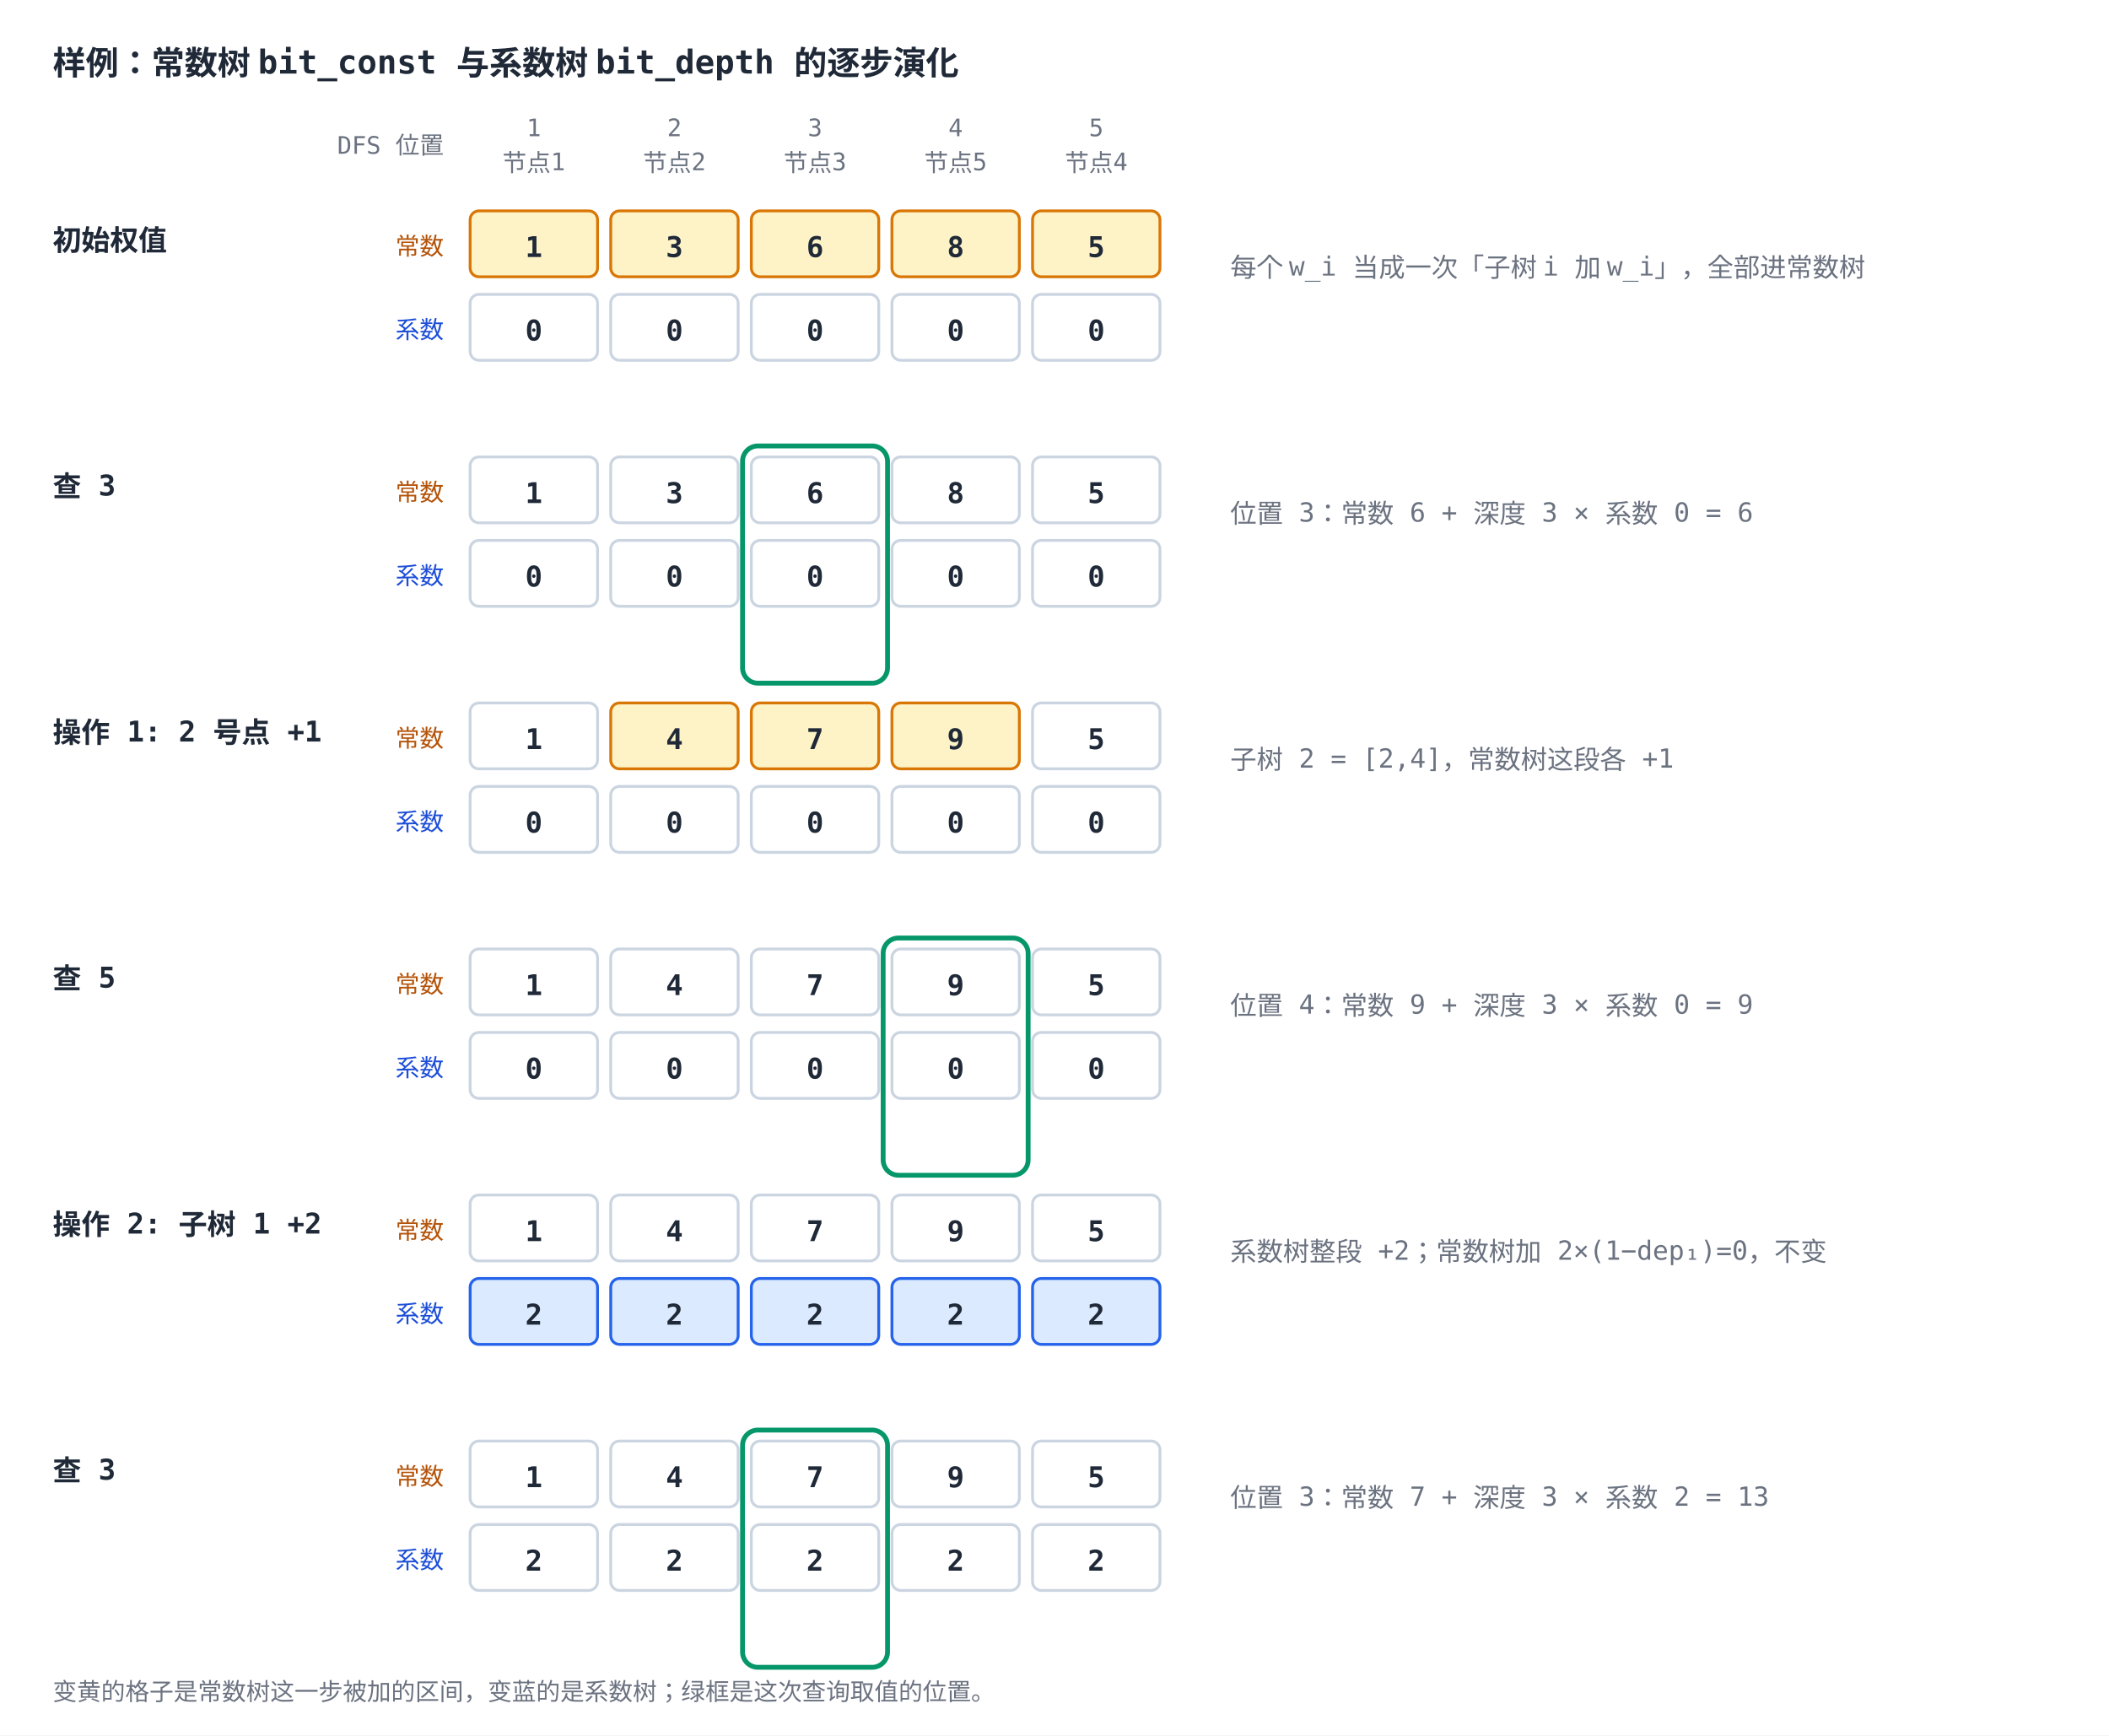
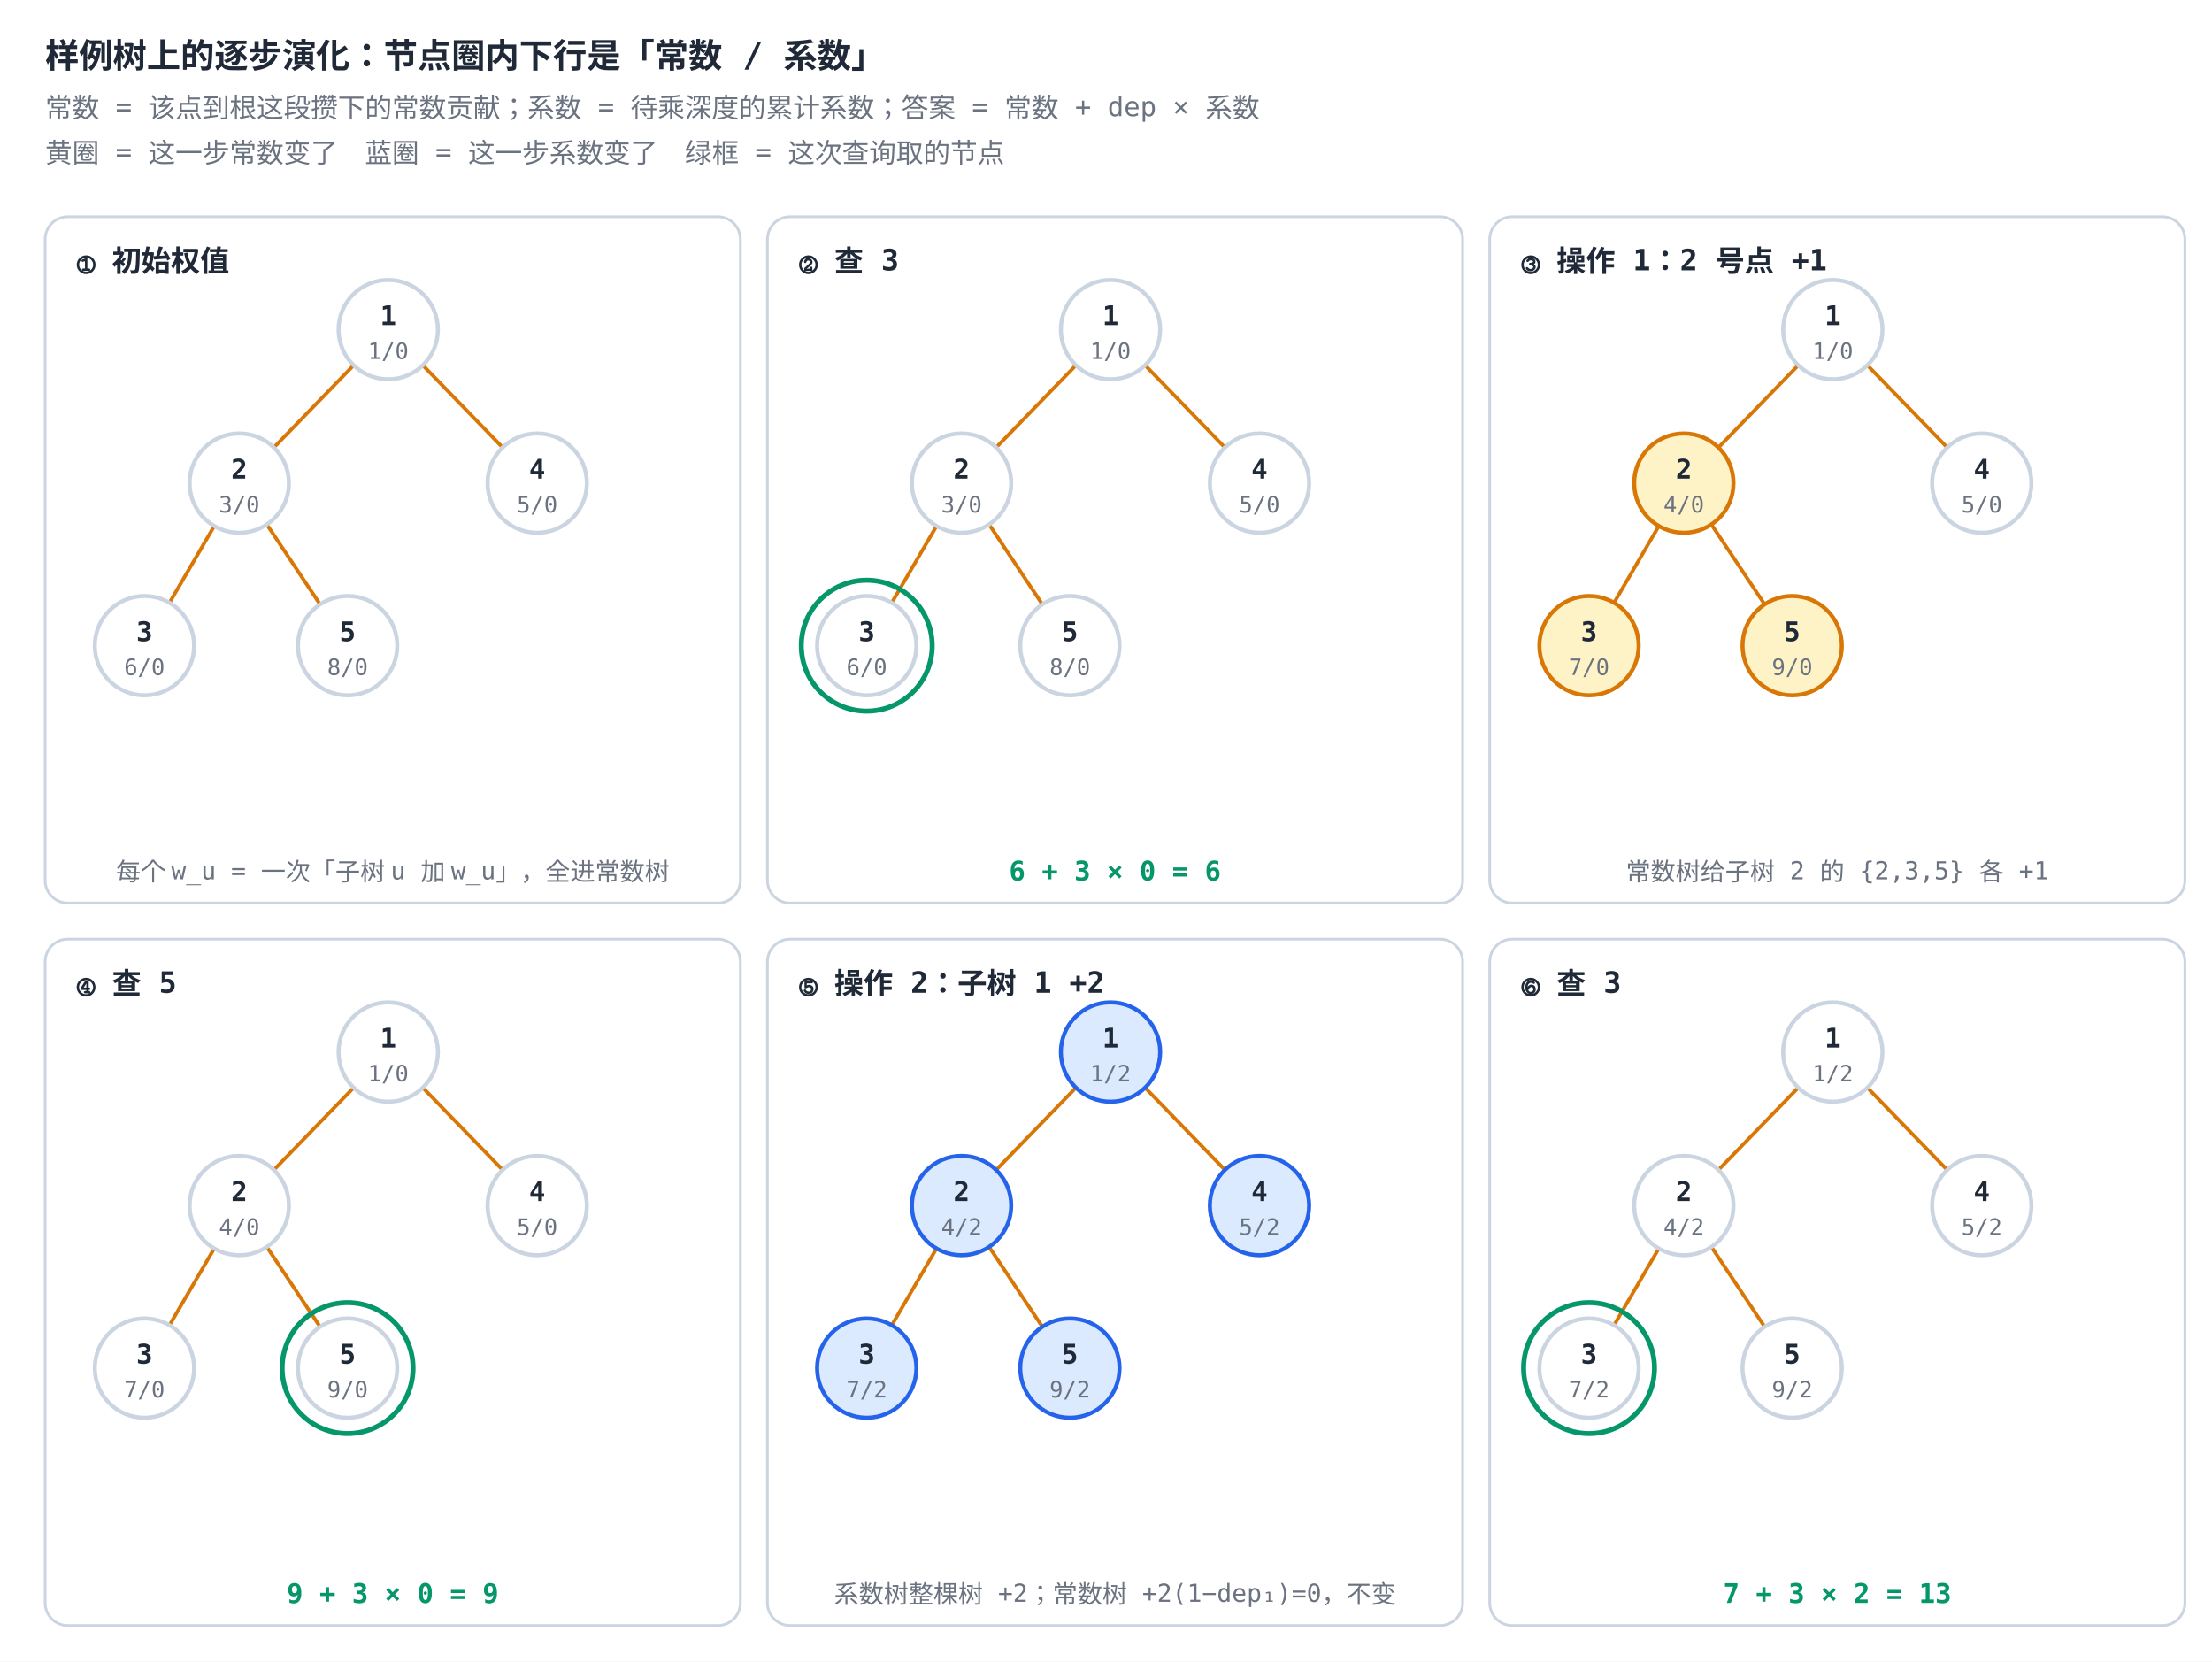
- <svg xmlns="http://www.w3.org/2000/svg" width="960" height="790" viewBox="0 0 960 790" role="img" aria-labelledby="t d">
-   <rect width="960" height="790" fill="#ffffff" />
-   <text x="24" y="34" font-family="ui-monospace, SFMono-Regular, Menlo, Consolas, monospace" font-size="15" fill="#1f2937" text-anchor="start" font-weight="bold">样例：常数树 bit_const 与系数树 bit_depth 的逐步演化</text>
-   <text x="202" y="70" font-family="ui-monospace, SFMono-Regular, Menlo, Consolas, monospace" font-size="11" fill="#6b7280" text-anchor="end" font-weight="normal">DFS 位置</text>
-   <text x="243.0" y="62" font-family="ui-monospace, SFMono-Regular, Menlo, Consolas, monospace" font-size="11" fill="#6b7280" text-anchor="middle" font-weight="normal">1</text>
-   <text x="243.0" y="78" font-family="ui-monospace, SFMono-Regular, Menlo, Consolas, monospace" font-size="11" fill="#6b7280" text-anchor="middle" font-weight="normal">节点1</text>
-   <text x="307.0" y="62" font-family="ui-monospace, SFMono-Regular, Menlo, Consolas, monospace" font-size="11" fill="#6b7280" text-anchor="middle" font-weight="normal">2</text>
-   <text x="307.0" y="78" font-family="ui-monospace, SFMono-Regular, Menlo, Consolas, monospace" font-size="11" fill="#6b7280" text-anchor="middle" font-weight="normal">节点2</text>
-   <text x="371.0" y="62" font-family="ui-monospace, SFMono-Regular, Menlo, Consolas, monospace" font-size="11" fill="#6b7280" text-anchor="middle" font-weight="normal">3</text>
-   <text x="371.0" y="78" font-family="ui-monospace, SFMono-Regular, Menlo, Consolas, monospace" font-size="11" fill="#6b7280" text-anchor="middle" font-weight="normal">节点3</text>
-   <text x="435.0" y="62" font-family="ui-monospace, SFMono-Regular, Menlo, Consolas, monospace" font-size="11" fill="#6b7280" text-anchor="middle" font-weight="normal">4</text>
-   <text x="435.0" y="78" font-family="ui-monospace, SFMono-Regular, Menlo, Consolas, monospace" font-size="11" fill="#6b7280" text-anchor="middle" font-weight="normal">节点5</text>
-   <text x="499.0" y="62" font-family="ui-monospace, SFMono-Regular, Menlo, Consolas, monospace" font-size="11" fill="#6b7280" text-anchor="middle" font-weight="normal">5</text>
-   <text x="499.0" y="78" font-family="ui-monospace, SFMono-Regular, Menlo, Consolas, monospace" font-size="11" fill="#6b7280" text-anchor="middle" font-weight="normal">节点4</text>
-   <text x="24" y="114" font-family="ui-monospace, SFMono-Regular, Menlo, Consolas, monospace" font-size="13" fill="#1f2937" text-anchor="start" font-weight="bold">初始权值</text>
-   <text x="202" y="116" font-family="ui-monospace, SFMono-Regular, Menlo, Consolas, monospace" font-size="11" fill="#b45309" text-anchor="end" font-weight="normal">常数</text>
-   <rect x="214" y="96" width="58" height="30" rx="4" fill="#fef3c7" stroke="#d97706" stroke-width="1.3" />
-   <text x="243.0" y="117" font-family="ui-monospace, SFMono-Regular, Menlo, Consolas, monospace" font-size="13" fill="#1f2937" text-anchor="middle" font-weight="bold">1</text>
-   <rect x="278" y="96" width="58" height="30" rx="4" fill="#fef3c7" stroke="#d97706" stroke-width="1.3" />
-   <text x="307.0" y="117" font-family="ui-monospace, SFMono-Regular, Menlo, Consolas, monospace" font-size="13" fill="#1f2937" text-anchor="middle" font-weight="bold">3</text>
-   <rect x="342" y="96" width="58" height="30" rx="4" fill="#fef3c7" stroke="#d97706" stroke-width="1.3" />
-   <text x="371.0" y="117" font-family="ui-monospace, SFMono-Regular, Menlo, Consolas, monospace" font-size="13" fill="#1f2937" text-anchor="middle" font-weight="bold">6</text>
-   <rect x="406" y="96" width="58" height="30" rx="4" fill="#fef3c7" stroke="#d97706" stroke-width="1.3" />
-   <text x="435.0" y="117" font-family="ui-monospace, SFMono-Regular, Menlo, Consolas, monospace" font-size="13" fill="#1f2937" text-anchor="middle" font-weight="bold">8</text>
-   <rect x="470" y="96" width="58" height="30" rx="4" fill="#fef3c7" stroke="#d97706" stroke-width="1.3" />
-   <text x="499.0" y="117" font-family="ui-monospace, SFMono-Regular, Menlo, Consolas, monospace" font-size="13" fill="#1f2937" text-anchor="middle" font-weight="bold">5</text>
-   <text x="202" y="154" font-family="ui-monospace, SFMono-Regular, Menlo, Consolas, monospace" font-size="11" fill="#1d4ed8" text-anchor="end" font-weight="normal">系数</text>
-   <rect x="214" y="134" width="58" height="30" rx="4" fill="#ffffff" stroke="#cbd5e1" stroke-width="1.3" />
-   <text x="243.0" y="155" font-family="ui-monospace, SFMono-Regular, Menlo, Consolas, monospace" font-size="13" fill="#1f2937" text-anchor="middle" font-weight="bold">0</text>
-   <rect x="278" y="134" width="58" height="30" rx="4" fill="#ffffff" stroke="#cbd5e1" stroke-width="1.3" />
-   <text x="307.0" y="155" font-family="ui-monospace, SFMono-Regular, Menlo, Consolas, monospace" font-size="13" fill="#1f2937" text-anchor="middle" font-weight="bold">0</text>
-   <rect x="342" y="134" width="58" height="30" rx="4" fill="#ffffff" stroke="#cbd5e1" stroke-width="1.3" />
-   <text x="371.0" y="155" font-family="ui-monospace, SFMono-Regular, Menlo, Consolas, monospace" font-size="13" fill="#1f2937" text-anchor="middle" font-weight="bold">0</text>
-   <rect x="406" y="134" width="58" height="30" rx="4" fill="#ffffff" stroke="#cbd5e1" stroke-width="1.3" />
-   <text x="435.0" y="155" font-family="ui-monospace, SFMono-Regular, Menlo, Consolas, monospace" font-size="13" fill="#1f2937" text-anchor="middle" font-weight="bold">0</text>
-   <rect x="470" y="134" width="58" height="30" rx="4" fill="#ffffff" stroke="#cbd5e1" stroke-width="1.3" />
-   <text x="499.0" y="155" font-family="ui-monospace, SFMono-Regular, Menlo, Consolas, monospace" font-size="13" fill="#1f2937" text-anchor="middle" font-weight="bold">0</text>
-   <text x="560" y="126" font-family="ui-monospace, SFMono-Regular, Menlo, Consolas, monospace" font-size="12" fill="#6b7280" text-anchor="start" font-weight="normal">每个 w_i 当成一次「子树 i 加 w_i」，全部进常数树</text>
-   <text x="24" y="226" font-family="ui-monospace, SFMono-Regular, Menlo, Consolas, monospace" font-size="13" fill="#1f2937" text-anchor="start" font-weight="bold">查 3</text>
-   <text x="202" y="228" font-family="ui-monospace, SFMono-Regular, Menlo, Consolas, monospace" font-size="11" fill="#b45309" text-anchor="end" font-weight="normal">常数</text>
-   <rect x="214" y="208" width="58" height="30" rx="4" fill="#ffffff" stroke="#cbd5e1" stroke-width="1.3" />
-   <text x="243.0" y="229" font-family="ui-monospace, SFMono-Regular, Menlo, Consolas, monospace" font-size="13" fill="#1f2937" text-anchor="middle" font-weight="bold">1</text>
-   <rect x="278" y="208" width="58" height="30" rx="4" fill="#ffffff" stroke="#cbd5e1" stroke-width="1.3" />
-   <text x="307.0" y="229" font-family="ui-monospace, SFMono-Regular, Menlo, Consolas, monospace" font-size="13" fill="#1f2937" text-anchor="middle" font-weight="bold">3</text>
-   <rect x="342" y="208" width="58" height="30" rx="4" fill="#ffffff" stroke="#cbd5e1" stroke-width="1.3" />
-   <text x="371.0" y="229" font-family="ui-monospace, SFMono-Regular, Menlo, Consolas, monospace" font-size="13" fill="#1f2937" text-anchor="middle" font-weight="bold">6</text>
-   <rect x="406" y="208" width="58" height="30" rx="4" fill="#ffffff" stroke="#cbd5e1" stroke-width="1.3" />
-   <text x="435.0" y="229" font-family="ui-monospace, SFMono-Regular, Menlo, Consolas, monospace" font-size="13" fill="#1f2937" text-anchor="middle" font-weight="bold">8</text>
-   <rect x="470" y="208" width="58" height="30" rx="4" fill="#ffffff" stroke="#cbd5e1" stroke-width="1.3" />
-   <text x="499.0" y="229" font-family="ui-monospace, SFMono-Regular, Menlo, Consolas, monospace" font-size="13" fill="#1f2937" text-anchor="middle" font-weight="bold">5</text>
-   <text x="202" y="266" font-family="ui-monospace, SFMono-Regular, Menlo, Consolas, monospace" font-size="11" fill="#1d4ed8" text-anchor="end" font-weight="normal">系数</text>
-   <rect x="214" y="246" width="58" height="30" rx="4" fill="#ffffff" stroke="#cbd5e1" stroke-width="1.3" />
-   <text x="243.0" y="267" font-family="ui-monospace, SFMono-Regular, Menlo, Consolas, monospace" font-size="13" fill="#1f2937" text-anchor="middle" font-weight="bold">0</text>
-   <rect x="278" y="246" width="58" height="30" rx="4" fill="#ffffff" stroke="#cbd5e1" stroke-width="1.3" />
-   <text x="307.0" y="267" font-family="ui-monospace, SFMono-Regular, Menlo, Consolas, monospace" font-size="13" fill="#1f2937" text-anchor="middle" font-weight="bold">0</text>
-   <rect x="342" y="246" width="58" height="30" rx="4" fill="#ffffff" stroke="#cbd5e1" stroke-width="1.3" />
-   <text x="371.0" y="267" font-family="ui-monospace, SFMono-Regular, Menlo, Consolas, monospace" font-size="13" fill="#1f2937" text-anchor="middle" font-weight="bold">0</text>
-   <rect x="406" y="246" width="58" height="30" rx="4" fill="#ffffff" stroke="#cbd5e1" stroke-width="1.3" />
-   <text x="435.0" y="267" font-family="ui-monospace, SFMono-Regular, Menlo, Consolas, monospace" font-size="13" fill="#1f2937" text-anchor="middle" font-weight="bold">0</text>
-   <rect x="470" y="246" width="58" height="30" rx="4" fill="#ffffff" stroke="#cbd5e1" stroke-width="1.3" />
-   <text x="499.0" y="267" font-family="ui-monospace, SFMono-Regular, Menlo, Consolas, monospace" font-size="13" fill="#1f2937" text-anchor="middle" font-weight="bold">0</text>
-   <rect x="338" y="203" width="66" height="108" rx="7" fill="none" stroke="#059669" stroke-width="2.2" />
-   <text x="560" y="238" font-family="ui-monospace, SFMono-Regular, Menlo, Consolas, monospace" font-size="12" fill="#6b7280" text-anchor="start" font-weight="normal">位置 3：常数 6 + 深度 3 × 系数 0 = 6</text>
-   <text x="24" y="338" font-family="ui-monospace, SFMono-Regular, Menlo, Consolas, monospace" font-size="13" fill="#1f2937" text-anchor="start" font-weight="bold">操作 1: 2 号点 +1</text>
-   <text x="202" y="340" font-family="ui-monospace, SFMono-Regular, Menlo, Consolas, monospace" font-size="11" fill="#b45309" text-anchor="end" font-weight="normal">常数</text>
-   <rect x="214" y="320" width="58" height="30" rx="4" fill="#ffffff" stroke="#cbd5e1" stroke-width="1.3" />
-   <text x="243.0" y="341" font-family="ui-monospace, SFMono-Regular, Menlo, Consolas, monospace" font-size="13" fill="#1f2937" text-anchor="middle" font-weight="bold">1</text>
-   <rect x="278" y="320" width="58" height="30" rx="4" fill="#fef3c7" stroke="#d97706" stroke-width="1.3" />
-   <text x="307.0" y="341" font-family="ui-monospace, SFMono-Regular, Menlo, Consolas, monospace" font-size="13" fill="#1f2937" text-anchor="middle" font-weight="bold">4</text>
-   <rect x="342" y="320" width="58" height="30" rx="4" fill="#fef3c7" stroke="#d97706" stroke-width="1.3" />
-   <text x="371.0" y="341" font-family="ui-monospace, SFMono-Regular, Menlo, Consolas, monospace" font-size="13" fill="#1f2937" text-anchor="middle" font-weight="bold">7</text>
-   <rect x="406" y="320" width="58" height="30" rx="4" fill="#fef3c7" stroke="#d97706" stroke-width="1.3" />
-   <text x="435.0" y="341" font-family="ui-monospace, SFMono-Regular, Menlo, Consolas, monospace" font-size="13" fill="#1f2937" text-anchor="middle" font-weight="bold">9</text>
-   <rect x="470" y="320" width="58" height="30" rx="4" fill="#ffffff" stroke="#cbd5e1" stroke-width="1.3" />
-   <text x="499.0" y="341" font-family="ui-monospace, SFMono-Regular, Menlo, Consolas, monospace" font-size="13" fill="#1f2937" text-anchor="middle" font-weight="bold">5</text>
-   <text x="202" y="378" font-family="ui-monospace, SFMono-Regular, Menlo, Consolas, monospace" font-size="11" fill="#1d4ed8" text-anchor="end" font-weight="normal">系数</text>
-   <rect x="214" y="358" width="58" height="30" rx="4" fill="#ffffff" stroke="#cbd5e1" stroke-width="1.3" />
-   <text x="243.0" y="379" font-family="ui-monospace, SFMono-Regular, Menlo, Consolas, monospace" font-size="13" fill="#1f2937" text-anchor="middle" font-weight="bold">0</text>
-   <rect x="278" y="358" width="58" height="30" rx="4" fill="#ffffff" stroke="#cbd5e1" stroke-width="1.3" />
-   <text x="307.0" y="379" font-family="ui-monospace, SFMono-Regular, Menlo, Consolas, monospace" font-size="13" fill="#1f2937" text-anchor="middle" font-weight="bold">0</text>
-   <rect x="342" y="358" width="58" height="30" rx="4" fill="#ffffff" stroke="#cbd5e1" stroke-width="1.3" />
-   <text x="371.0" y="379" font-family="ui-monospace, SFMono-Regular, Menlo, Consolas, monospace" font-size="13" fill="#1f2937" text-anchor="middle" font-weight="bold">0</text>
-   <rect x="406" y="358" width="58" height="30" rx="4" fill="#ffffff" stroke="#cbd5e1" stroke-width="1.3" />
-   <text x="435.0" y="379" font-family="ui-monospace, SFMono-Regular, Menlo, Consolas, monospace" font-size="13" fill="#1f2937" text-anchor="middle" font-weight="bold">0</text>
-   <rect x="470" y="358" width="58" height="30" rx="4" fill="#ffffff" stroke="#cbd5e1" stroke-width="1.3" />
-   <text x="499.0" y="379" font-family="ui-monospace, SFMono-Regular, Menlo, Consolas, monospace" font-size="13" fill="#1f2937" text-anchor="middle" font-weight="bold">0</text>
-   <text x="560" y="350" font-family="ui-monospace, SFMono-Regular, Menlo, Consolas, monospace" font-size="12" fill="#6b7280" text-anchor="start" font-weight="normal">子树 2 = [2,4]，常数树这段各 +1</text>
-   <text x="24" y="450" font-family="ui-monospace, SFMono-Regular, Menlo, Consolas, monospace" font-size="13" fill="#1f2937" text-anchor="start" font-weight="bold">查 5</text>
-   <text x="202" y="452" font-family="ui-monospace, SFMono-Regular, Menlo, Consolas, monospace" font-size="11" fill="#b45309" text-anchor="end" font-weight="normal">常数</text>
-   <rect x="214" y="432" width="58" height="30" rx="4" fill="#ffffff" stroke="#cbd5e1" stroke-width="1.3" />
-   <text x="243.0" y="453" font-family="ui-monospace, SFMono-Regular, Menlo, Consolas, monospace" font-size="13" fill="#1f2937" text-anchor="middle" font-weight="bold">1</text>
-   <rect x="278" y="432" width="58" height="30" rx="4" fill="#ffffff" stroke="#cbd5e1" stroke-width="1.3" />
-   <text x="307.0" y="453" font-family="ui-monospace, SFMono-Regular, Menlo, Consolas, monospace" font-size="13" fill="#1f2937" text-anchor="middle" font-weight="bold">4</text>
-   <rect x="342" y="432" width="58" height="30" rx="4" fill="#ffffff" stroke="#cbd5e1" stroke-width="1.3" />
-   <text x="371.0" y="453" font-family="ui-monospace, SFMono-Regular, Menlo, Consolas, monospace" font-size="13" fill="#1f2937" text-anchor="middle" font-weight="bold">7</text>
-   <rect x="406" y="432" width="58" height="30" rx="4" fill="#ffffff" stroke="#cbd5e1" stroke-width="1.3" />
-   <text x="435.0" y="453" font-family="ui-monospace, SFMono-Regular, Menlo, Consolas, monospace" font-size="13" fill="#1f2937" text-anchor="middle" font-weight="bold">9</text>
-   <rect x="470" y="432" width="58" height="30" rx="4" fill="#ffffff" stroke="#cbd5e1" stroke-width="1.3" />
-   <text x="499.0" y="453" font-family="ui-monospace, SFMono-Regular, Menlo, Consolas, monospace" font-size="13" fill="#1f2937" text-anchor="middle" font-weight="bold">5</text>
-   <text x="202" y="490" font-family="ui-monospace, SFMono-Regular, Menlo, Consolas, monospace" font-size="11" fill="#1d4ed8" text-anchor="end" font-weight="normal">系数</text>
-   <rect x="214" y="470" width="58" height="30" rx="4" fill="#ffffff" stroke="#cbd5e1" stroke-width="1.3" />
-   <text x="243.0" y="491" font-family="ui-monospace, SFMono-Regular, Menlo, Consolas, monospace" font-size="13" fill="#1f2937" text-anchor="middle" font-weight="bold">0</text>
-   <rect x="278" y="470" width="58" height="30" rx="4" fill="#ffffff" stroke="#cbd5e1" stroke-width="1.3" />
-   <text x="307.0" y="491" font-family="ui-monospace, SFMono-Regular, Menlo, Consolas, monospace" font-size="13" fill="#1f2937" text-anchor="middle" font-weight="bold">0</text>
-   <rect x="342" y="470" width="58" height="30" rx="4" fill="#ffffff" stroke="#cbd5e1" stroke-width="1.3" />
-   <text x="371.0" y="491" font-family="ui-monospace, SFMono-Regular, Menlo, Consolas, monospace" font-size="13" fill="#1f2937" text-anchor="middle" font-weight="bold">0</text>
-   <rect x="406" y="470" width="58" height="30" rx="4" fill="#ffffff" stroke="#cbd5e1" stroke-width="1.3" />
-   <text x="435.0" y="491" font-family="ui-monospace, SFMono-Regular, Menlo, Consolas, monospace" font-size="13" fill="#1f2937" text-anchor="middle" font-weight="bold">0</text>
-   <rect x="470" y="470" width="58" height="30" rx="4" fill="#ffffff" stroke="#cbd5e1" stroke-width="1.3" />
-   <text x="499.0" y="491" font-family="ui-monospace, SFMono-Regular, Menlo, Consolas, monospace" font-size="13" fill="#1f2937" text-anchor="middle" font-weight="bold">0</text>
-   <rect x="402" y="427" width="66" height="108" rx="7" fill="none" stroke="#059669" stroke-width="2.2" />
-   <text x="560" y="462" font-family="ui-monospace, SFMono-Regular, Menlo, Consolas, monospace" font-size="12" fill="#6b7280" text-anchor="start" font-weight="normal">位置 4：常数 9 + 深度 3 × 系数 0 = 9</text>
-   <text x="24" y="562" font-family="ui-monospace, SFMono-Regular, Menlo, Consolas, monospace" font-size="13" fill="#1f2937" text-anchor="start" font-weight="bold">操作 2: 子树 1 +2</text>
-   <text x="202" y="564" font-family="ui-monospace, SFMono-Regular, Menlo, Consolas, monospace" font-size="11" fill="#b45309" text-anchor="end" font-weight="normal">常数</text>
-   <rect x="214" y="544" width="58" height="30" rx="4" fill="#ffffff" stroke="#cbd5e1" stroke-width="1.3" />
-   <text x="243.0" y="565" font-family="ui-monospace, SFMono-Regular, Menlo, Consolas, monospace" font-size="13" fill="#1f2937" text-anchor="middle" font-weight="bold">1</text>
-   <rect x="278" y="544" width="58" height="30" rx="4" fill="#ffffff" stroke="#cbd5e1" stroke-width="1.3" />
-   <text x="307.0" y="565" font-family="ui-monospace, SFMono-Regular, Menlo, Consolas, monospace" font-size="13" fill="#1f2937" text-anchor="middle" font-weight="bold">4</text>
-   <rect x="342" y="544" width="58" height="30" rx="4" fill="#ffffff" stroke="#cbd5e1" stroke-width="1.3" />
-   <text x="371.0" y="565" font-family="ui-monospace, SFMono-Regular, Menlo, Consolas, monospace" font-size="13" fill="#1f2937" text-anchor="middle" font-weight="bold">7</text>
-   <rect x="406" y="544" width="58" height="30" rx="4" fill="#ffffff" stroke="#cbd5e1" stroke-width="1.3" />
-   <text x="435.0" y="565" font-family="ui-monospace, SFMono-Regular, Menlo, Consolas, monospace" font-size="13" fill="#1f2937" text-anchor="middle" font-weight="bold">9</text>
-   <rect x="470" y="544" width="58" height="30" rx="4" fill="#ffffff" stroke="#cbd5e1" stroke-width="1.3" />
-   <text x="499.0" y="565" font-family="ui-monospace, SFMono-Regular, Menlo, Consolas, monospace" font-size="13" fill="#1f2937" text-anchor="middle" font-weight="bold">5</text>
-   <text x="202" y="602" font-family="ui-monospace, SFMono-Regular, Menlo, Consolas, monospace" font-size="11" fill="#1d4ed8" text-anchor="end" font-weight="normal">系数</text>
-   <rect x="214" y="582" width="58" height="30" rx="4" fill="#dbeafe" stroke="#2563eb" stroke-width="1.3" />
-   <text x="243.0" y="603" font-family="ui-monospace, SFMono-Regular, Menlo, Consolas, monospace" font-size="13" fill="#1f2937" text-anchor="middle" font-weight="bold">2</text>
-   <rect x="278" y="582" width="58" height="30" rx="4" fill="#dbeafe" stroke="#2563eb" stroke-width="1.3" />
-   <text x="307.0" y="603" font-family="ui-monospace, SFMono-Regular, Menlo, Consolas, monospace" font-size="13" fill="#1f2937" text-anchor="middle" font-weight="bold">2</text>
-   <rect x="342" y="582" width="58" height="30" rx="4" fill="#dbeafe" stroke="#2563eb" stroke-width="1.3" />
-   <text x="371.0" y="603" font-family="ui-monospace, SFMono-Regular, Menlo, Consolas, monospace" font-size="13" fill="#1f2937" text-anchor="middle" font-weight="bold">2</text>
-   <rect x="406" y="582" width="58" height="30" rx="4" fill="#dbeafe" stroke="#2563eb" stroke-width="1.3" />
-   <text x="435.0" y="603" font-family="ui-monospace, SFMono-Regular, Menlo, Consolas, monospace" font-size="13" fill="#1f2937" text-anchor="middle" font-weight="bold">2</text>
-   <rect x="470" y="582" width="58" height="30" rx="4" fill="#dbeafe" stroke="#2563eb" stroke-width="1.3" />
-   <text x="499.0" y="603" font-family="ui-monospace, SFMono-Regular, Menlo, Consolas, monospace" font-size="13" fill="#1f2937" text-anchor="middle" font-weight="bold">2</text>
-   <text x="560" y="574" font-family="ui-monospace, SFMono-Regular, Menlo, Consolas, monospace" font-size="12" fill="#6b7280" text-anchor="start" font-weight="normal">系数树整段 +2；常数树加 2×(1−dep₁)=0，不变</text>
-   <text x="24" y="674" font-family="ui-monospace, SFMono-Regular, Menlo, Consolas, monospace" font-size="13" fill="#1f2937" text-anchor="start" font-weight="bold">查 3</text>
-   <text x="202" y="676" font-family="ui-monospace, SFMono-Regular, Menlo, Consolas, monospace" font-size="11" fill="#b45309" text-anchor="end" font-weight="normal">常数</text>
-   <rect x="214" y="656" width="58" height="30" rx="4" fill="#ffffff" stroke="#cbd5e1" stroke-width="1.3" />
-   <text x="243.0" y="677" font-family="ui-monospace, SFMono-Regular, Menlo, Consolas, monospace" font-size="13" fill="#1f2937" text-anchor="middle" font-weight="bold">1</text>
-   <rect x="278" y="656" width="58" height="30" rx="4" fill="#ffffff" stroke="#cbd5e1" stroke-width="1.3" />
-   <text x="307.0" y="677" font-family="ui-monospace, SFMono-Regular, Menlo, Consolas, monospace" font-size="13" fill="#1f2937" text-anchor="middle" font-weight="bold">4</text>
-   <rect x="342" y="656" width="58" height="30" rx="4" fill="#ffffff" stroke="#cbd5e1" stroke-width="1.3" />
-   <text x="371.0" y="677" font-family="ui-monospace, SFMono-Regular, Menlo, Consolas, monospace" font-size="13" fill="#1f2937" text-anchor="middle" font-weight="bold">7</text>
-   <rect x="406" y="656" width="58" height="30" rx="4" fill="#ffffff" stroke="#cbd5e1" stroke-width="1.3" />
-   <text x="435.0" y="677" font-family="ui-monospace, SFMono-Regular, Menlo, Consolas, monospace" font-size="13" fill="#1f2937" text-anchor="middle" font-weight="bold">9</text>
-   <rect x="470" y="656" width="58" height="30" rx="4" fill="#ffffff" stroke="#cbd5e1" stroke-width="1.3" />
-   <text x="499.0" y="677" font-family="ui-monospace, SFMono-Regular, Menlo, Consolas, monospace" font-size="13" fill="#1f2937" text-anchor="middle" font-weight="bold">5</text>
-   <text x="202" y="714" font-family="ui-monospace, SFMono-Regular, Menlo, Consolas, monospace" font-size="11" fill="#1d4ed8" text-anchor="end" font-weight="normal">系数</text>
-   <rect x="214" y="694" width="58" height="30" rx="4" fill="#ffffff" stroke="#cbd5e1" stroke-width="1.3" />
-   <text x="243.0" y="715" font-family="ui-monospace, SFMono-Regular, Menlo, Consolas, monospace" font-size="13" fill="#1f2937" text-anchor="middle" font-weight="bold">2</text>
-   <rect x="278" y="694" width="58" height="30" rx="4" fill="#ffffff" stroke="#cbd5e1" stroke-width="1.3" />
-   <text x="307.0" y="715" font-family="ui-monospace, SFMono-Regular, Menlo, Consolas, monospace" font-size="13" fill="#1f2937" text-anchor="middle" font-weight="bold">2</text>
-   <rect x="342" y="694" width="58" height="30" rx="4" fill="#ffffff" stroke="#cbd5e1" stroke-width="1.3" />
-   <text x="371.0" y="715" font-family="ui-monospace, SFMono-Regular, Menlo, Consolas, monospace" font-size="13" fill="#1f2937" text-anchor="middle" font-weight="bold">2</text>
-   <rect x="406" y="694" width="58" height="30" rx="4" fill="#ffffff" stroke="#cbd5e1" stroke-width="1.3" />
-   <text x="435.0" y="715" font-family="ui-monospace, SFMono-Regular, Menlo, Consolas, monospace" font-size="13" fill="#1f2937" text-anchor="middle" font-weight="bold">2</text>
-   <rect x="470" y="694" width="58" height="30" rx="4" fill="#ffffff" stroke="#cbd5e1" stroke-width="1.3" />
-   <text x="499.0" y="715" font-family="ui-monospace, SFMono-Regular, Menlo, Consolas, monospace" font-size="13" fill="#1f2937" text-anchor="middle" font-weight="bold">2</text>
-   <rect x="338" y="651" width="66" height="108" rx="7" fill="none" stroke="#059669" stroke-width="2.2" />
-   <text x="560" y="686" font-family="ui-monospace, SFMono-Regular, Menlo, Consolas, monospace" font-size="12" fill="#6b7280" text-anchor="start" font-weight="normal">位置 3：常数 7 + 深度 3 × 系数 2 = 13</text>
-   <text x="24" y="774" font-family="ui-monospace, SFMono-Regular, Menlo, Consolas, monospace" font-size="11" fill="#6b7280" text-anchor="start" font-weight="normal">变黄的格子是常数树这一步被加的区间，变蓝的是系数树；绿框是这次查询取值的位置。</text>
+ <svg xmlns="http://www.w3.org/2000/svg" width="980" height="736" viewBox="0 0 980 736" role="img" aria-labelledby="t d">
+   <rect width="980" height="736" fill="#ffffff" />
+   <text x="20" y="30" font-family="ui-monospace, SFMono-Regular, Menlo, Consolas, monospace" font-size="15" fill="#1f2937" text-anchor="start" font-weight="bold">样例树上的逐步演化：节点圈内下行是「常数 / 系数」</text>
+   <text x="20" y="52" font-family="ui-monospace, SFMono-Regular, Menlo, Consolas, monospace" font-size="12" fill="#6b7280" text-anchor="start" font-weight="normal">常数 = 该点到根这段攒下的常数贡献；系数 = 待乘深度的累计系数；答案 = 常数 + dep × 系数</text>
+   <text x="20" y="72" font-family="ui-monospace, SFMono-Regular, Menlo, Consolas, monospace" font-size="12" fill="#6b7280" text-anchor="start" font-weight="normal">黄圈 = 这一步常数变了　蓝圈 = 这一步系数变了　绿框 = 这次查询取的节点</text>
+   <rect x="20" y="96" width="308" height="304" rx="10" fill="#ffffff" stroke="#cbd5e1" stroke-width="1.2" />
+   <text x="34" y="120" font-family="ui-monospace, SFMono-Regular, Menlo, Consolas, monospace" font-size="13" fill="#1f2937" text-anchor="start" font-weight="bold">① 初始权值</text>
+   <line x1="172" y1="146" x2="106" y2="214" stroke="#d97706" stroke-width="1.6" />
+   <line x1="172" y1="146" x2="238" y2="214" stroke="#d97706" stroke-width="1.6" />
+   <line x1="106" y1="214" x2="64" y2="286" stroke="#d97706" stroke-width="1.6" />
+   <line x1="106" y1="214" x2="154" y2="286" stroke="#d97706" stroke-width="1.6" />
+   <circle cx="172" cy="146" r="22" fill="#ffffff" stroke="#cbd5e1" stroke-width="1.8" />
+   <text x="172" y="144" font-family="ui-monospace, SFMono-Regular, Menlo, Consolas, monospace" font-size="12" fill="#1f2937" text-anchor="middle" font-weight="bold">1</text>
+   <text x="172" y="159" font-family="ui-monospace, SFMono-Regular, Menlo, Consolas, monospace" font-size="10" fill="#6b7280" text-anchor="middle" font-weight="normal">1/0</text>
+   <circle cx="106" cy="214" r="22" fill="#ffffff" stroke="#cbd5e1" stroke-width="1.8" />
+   <text x="106" y="212" font-family="ui-monospace, SFMono-Regular, Menlo, Consolas, monospace" font-size="12" fill="#1f2937" text-anchor="middle" font-weight="bold">2</text>
+   <text x="106" y="227" font-family="ui-monospace, SFMono-Regular, Menlo, Consolas, monospace" font-size="10" fill="#6b7280" text-anchor="middle" font-weight="normal">3/0</text>
+   <circle cx="238" cy="214" r="22" fill="#ffffff" stroke="#cbd5e1" stroke-width="1.8" />
+   <text x="238" y="212" font-family="ui-monospace, SFMono-Regular, Menlo, Consolas, monospace" font-size="12" fill="#1f2937" text-anchor="middle" font-weight="bold">4</text>
+   <text x="238" y="227" font-family="ui-monospace, SFMono-Regular, Menlo, Consolas, monospace" font-size="10" fill="#6b7280" text-anchor="middle" font-weight="normal">5/0</text>
+   <circle cx="64" cy="286" r="22" fill="#ffffff" stroke="#cbd5e1" stroke-width="1.8" />
+   <text x="64" y="284" font-family="ui-monospace, SFMono-Regular, Menlo, Consolas, monospace" font-size="12" fill="#1f2937" text-anchor="middle" font-weight="bold">3</text>
+   <text x="64" y="299" font-family="ui-monospace, SFMono-Regular, Menlo, Consolas, monospace" font-size="10" fill="#6b7280" text-anchor="middle" font-weight="normal">6/0</text>
+   <circle cx="154" cy="286" r="22" fill="#ffffff" stroke="#cbd5e1" stroke-width="1.8" />
+   <text x="154" y="284" font-family="ui-monospace, SFMono-Regular, Menlo, Consolas, monospace" font-size="12" fill="#1f2937" text-anchor="middle" font-weight="bold">5</text>
+   <text x="154" y="299" font-family="ui-monospace, SFMono-Regular, Menlo, Consolas, monospace" font-size="10" fill="#6b7280" text-anchor="middle" font-weight="normal">8/0</text>
+   <text x="174.0" y="390" font-family="ui-monospace, SFMono-Regular, Menlo, Consolas, monospace" font-size="11" fill="#6b7280" text-anchor="middle" font-weight="normal">每个 w_u = 一次「子树 u 加 w_u」，全进常数树</text>
+   <rect x="340" y="96" width="308" height="304" rx="10" fill="#ffffff" stroke="#cbd5e1" stroke-width="1.2" />
+   <text x="354" y="120" font-family="ui-monospace, SFMono-Regular, Menlo, Consolas, monospace" font-size="13" fill="#1f2937" text-anchor="start" font-weight="bold">② 查 3</text>
+   <line x1="492" y1="146" x2="426" y2="214" stroke="#d97706" stroke-width="1.6" />
+   <line x1="492" y1="146" x2="558" y2="214" stroke="#d97706" stroke-width="1.6" />
+   <line x1="426" y1="214" x2="384" y2="286" stroke="#d97706" stroke-width="1.6" />
+   <line x1="426" y1="214" x2="474" y2="286" stroke="#d97706" stroke-width="1.6" />
+   <circle cx="492" cy="146" r="22" fill="#ffffff" stroke="#cbd5e1" stroke-width="1.8" />
+   <text x="492" y="144" font-family="ui-monospace, SFMono-Regular, Menlo, Consolas, monospace" font-size="12" fill="#1f2937" text-anchor="middle" font-weight="bold">1</text>
+   <text x="492" y="159" font-family="ui-monospace, SFMono-Regular, Menlo, Consolas, monospace" font-size="10" fill="#6b7280" text-anchor="middle" font-weight="normal">1/0</text>
+   <circle cx="426" cy="214" r="22" fill="#ffffff" stroke="#cbd5e1" stroke-width="1.8" />
+   <text x="426" y="212" font-family="ui-monospace, SFMono-Regular, Menlo, Consolas, monospace" font-size="12" fill="#1f2937" text-anchor="middle" font-weight="bold">2</text>
+   <text x="426" y="227" font-family="ui-monospace, SFMono-Regular, Menlo, Consolas, monospace" font-size="10" fill="#6b7280" text-anchor="middle" font-weight="normal">3/0</text>
+   <circle cx="558" cy="214" r="22" fill="#ffffff" stroke="#cbd5e1" stroke-width="1.8" />
+   <text x="558" y="212" font-family="ui-monospace, SFMono-Regular, Menlo, Consolas, monospace" font-size="12" fill="#1f2937" text-anchor="middle" font-weight="bold">4</text>
+   <text x="558" y="227" font-family="ui-monospace, SFMono-Regular, Menlo, Consolas, monospace" font-size="10" fill="#6b7280" text-anchor="middle" font-weight="normal">5/0</text>
+   <circle cx="384" cy="286" r="22" fill="#ffffff" stroke="#cbd5e1" stroke-width="1.8" />
+   <text x="384" y="284" font-family="ui-monospace, SFMono-Regular, Menlo, Consolas, monospace" font-size="12" fill="#1f2937" text-anchor="middle" font-weight="bold">3</text>
+   <text x="384" y="299" font-family="ui-monospace, SFMono-Regular, Menlo, Consolas, monospace" font-size="10" fill="#6b7280" text-anchor="middle" font-weight="normal">6/0</text>
+   <circle cx="474" cy="286" r="22" fill="#ffffff" stroke="#cbd5e1" stroke-width="1.8" />
+   <text x="474" y="284" font-family="ui-monospace, SFMono-Regular, Menlo, Consolas, monospace" font-size="12" fill="#1f2937" text-anchor="middle" font-weight="bold">5</text>
+   <text x="474" y="299" font-family="ui-monospace, SFMono-Regular, Menlo, Consolas, monospace" font-size="10" fill="#6b7280" text-anchor="middle" font-weight="normal">8/0</text>
+   <circle cx="384" cy="286" r="29" fill="none" stroke="#059669" stroke-width="2.2" />
+   <text x="494.0" y="390" font-family="ui-monospace, SFMono-Regular, Menlo, Consolas, monospace" font-size="12" fill="#059669" text-anchor="middle" font-weight="bold">6 + 3 × 0 = 6</text>
+   <rect x="660" y="96" width="308" height="304" rx="10" fill="#ffffff" stroke="#cbd5e1" stroke-width="1.2" />
+   <text x="674" y="120" font-family="ui-monospace, SFMono-Regular, Menlo, Consolas, monospace" font-size="13" fill="#1f2937" text-anchor="start" font-weight="bold">③ 操作 1：2 号点 +1</text>
+   <line x1="812" y1="146" x2="746" y2="214" stroke="#d97706" stroke-width="1.6" />
+   <line x1="812" y1="146" x2="878" y2="214" stroke="#d97706" stroke-width="1.6" />
+   <line x1="746" y1="214" x2="704" y2="286" stroke="#d97706" stroke-width="1.6" />
+   <line x1="746" y1="214" x2="794" y2="286" stroke="#d97706" stroke-width="1.6" />
+   <circle cx="812" cy="146" r="22" fill="#ffffff" stroke="#cbd5e1" stroke-width="1.8" />
+   <text x="812" y="144" font-family="ui-monospace, SFMono-Regular, Menlo, Consolas, monospace" font-size="12" fill="#1f2937" text-anchor="middle" font-weight="bold">1</text>
+   <text x="812" y="159" font-family="ui-monospace, SFMono-Regular, Menlo, Consolas, monospace" font-size="10" fill="#6b7280" text-anchor="middle" font-weight="normal">1/0</text>
+   <circle cx="746" cy="214" r="22" fill="#fef3c7" stroke="#d97706" stroke-width="1.8" />
+   <text x="746" y="212" font-family="ui-monospace, SFMono-Regular, Menlo, Consolas, monospace" font-size="12" fill="#1f2937" text-anchor="middle" font-weight="bold">2</text>
+   <text x="746" y="227" font-family="ui-monospace, SFMono-Regular, Menlo, Consolas, monospace" font-size="10" fill="#6b7280" text-anchor="middle" font-weight="normal">4/0</text>
+   <circle cx="878" cy="214" r="22" fill="#ffffff" stroke="#cbd5e1" stroke-width="1.8" />
+   <text x="878" y="212" font-family="ui-monospace, SFMono-Regular, Menlo, Consolas, monospace" font-size="12" fill="#1f2937" text-anchor="middle" font-weight="bold">4</text>
+   <text x="878" y="227" font-family="ui-monospace, SFMono-Regular, Menlo, Consolas, monospace" font-size="10" fill="#6b7280" text-anchor="middle" font-weight="normal">5/0</text>
+   <circle cx="704" cy="286" r="22" fill="#fef3c7" stroke="#d97706" stroke-width="1.8" />
+   <text x="704" y="284" font-family="ui-monospace, SFMono-Regular, Menlo, Consolas, monospace" font-size="12" fill="#1f2937" text-anchor="middle" font-weight="bold">3</text>
+   <text x="704" y="299" font-family="ui-monospace, SFMono-Regular, Menlo, Consolas, monospace" font-size="10" fill="#6b7280" text-anchor="middle" font-weight="normal">7/0</text>
+   <circle cx="794" cy="286" r="22" fill="#fef3c7" stroke="#d97706" stroke-width="1.8" />
+   <text x="794" y="284" font-family="ui-monospace, SFMono-Regular, Menlo, Consolas, monospace" font-size="12" fill="#1f2937" text-anchor="middle" font-weight="bold">5</text>
+   <text x="794" y="299" font-family="ui-monospace, SFMono-Regular, Menlo, Consolas, monospace" font-size="10" fill="#6b7280" text-anchor="middle" font-weight="normal">9/0</text>
+   <text x="814.0" y="390" font-family="ui-monospace, SFMono-Regular, Menlo, Consolas, monospace" font-size="11" fill="#6b7280" text-anchor="middle" font-weight="normal">常数树给子树 2 的 {2,3,5} 各 +1</text>
+   <rect x="20" y="416" width="308" height="304" rx="10" fill="#ffffff" stroke="#cbd5e1" stroke-width="1.2" />
+   <text x="34" y="440" font-family="ui-monospace, SFMono-Regular, Menlo, Consolas, monospace" font-size="13" fill="#1f2937" text-anchor="start" font-weight="bold">④ 查 5</text>
+   <line x1="172" y1="466" x2="106" y2="534" stroke="#d97706" stroke-width="1.6" />
+   <line x1="172" y1="466" x2="238" y2="534" stroke="#d97706" stroke-width="1.6" />
+   <line x1="106" y1="534" x2="64" y2="606" stroke="#d97706" stroke-width="1.6" />
+   <line x1="106" y1="534" x2="154" y2="606" stroke="#d97706" stroke-width="1.6" />
+   <circle cx="172" cy="466" r="22" fill="#ffffff" stroke="#cbd5e1" stroke-width="1.8" />
+   <text x="172" y="464" font-family="ui-monospace, SFMono-Regular, Menlo, Consolas, monospace" font-size="12" fill="#1f2937" text-anchor="middle" font-weight="bold">1</text>
+   <text x="172" y="479" font-family="ui-monospace, SFMono-Regular, Menlo, Consolas, monospace" font-size="10" fill="#6b7280" text-anchor="middle" font-weight="normal">1/0</text>
+   <circle cx="106" cy="534" r="22" fill="#ffffff" stroke="#cbd5e1" stroke-width="1.8" />
+   <text x="106" y="532" font-family="ui-monospace, SFMono-Regular, Menlo, Consolas, monospace" font-size="12" fill="#1f2937" text-anchor="middle" font-weight="bold">2</text>
+   <text x="106" y="547" font-family="ui-monospace, SFMono-Regular, Menlo, Consolas, monospace" font-size="10" fill="#6b7280" text-anchor="middle" font-weight="normal">4/0</text>
+   <circle cx="238" cy="534" r="22" fill="#ffffff" stroke="#cbd5e1" stroke-width="1.8" />
+   <text x="238" y="532" font-family="ui-monospace, SFMono-Regular, Menlo, Consolas, monospace" font-size="12" fill="#1f2937" text-anchor="middle" font-weight="bold">4</text>
+   <text x="238" y="547" font-family="ui-monospace, SFMono-Regular, Menlo, Consolas, monospace" font-size="10" fill="#6b7280" text-anchor="middle" font-weight="normal">5/0</text>
+   <circle cx="64" cy="606" r="22" fill="#ffffff" stroke="#cbd5e1" stroke-width="1.8" />
+   <text x="64" y="604" font-family="ui-monospace, SFMono-Regular, Menlo, Consolas, monospace" font-size="12" fill="#1f2937" text-anchor="middle" font-weight="bold">3</text>
+   <text x="64" y="619" font-family="ui-monospace, SFMono-Regular, Menlo, Consolas, monospace" font-size="10" fill="#6b7280" text-anchor="middle" font-weight="normal">7/0</text>
+   <circle cx="154" cy="606" r="22" fill="#ffffff" stroke="#cbd5e1" stroke-width="1.8" />
+   <text x="154" y="604" font-family="ui-monospace, SFMono-Regular, Menlo, Consolas, monospace" font-size="12" fill="#1f2937" text-anchor="middle" font-weight="bold">5</text>
+   <text x="154" y="619" font-family="ui-monospace, SFMono-Regular, Menlo, Consolas, monospace" font-size="10" fill="#6b7280" text-anchor="middle" font-weight="normal">9/0</text>
+   <circle cx="154" cy="606" r="29" fill="none" stroke="#059669" stroke-width="2.2" />
+   <text x="174.0" y="710" font-family="ui-monospace, SFMono-Regular, Menlo, Consolas, monospace" font-size="12" fill="#059669" text-anchor="middle" font-weight="bold">9 + 3 × 0 = 9</text>
+   <rect x="340" y="416" width="308" height="304" rx="10" fill="#ffffff" stroke="#cbd5e1" stroke-width="1.2" />
+   <text x="354" y="440" font-family="ui-monospace, SFMono-Regular, Menlo, Consolas, monospace" font-size="13" fill="#1f2937" text-anchor="start" font-weight="bold">⑤ 操作 2：子树 1 +2</text>
+   <line x1="492" y1="466" x2="426" y2="534" stroke="#d97706" stroke-width="1.6" />
+   <line x1="492" y1="466" x2="558" y2="534" stroke="#d97706" stroke-width="1.6" />
+   <line x1="426" y1="534" x2="384" y2="606" stroke="#d97706" stroke-width="1.6" />
+   <line x1="426" y1="534" x2="474" y2="606" stroke="#d97706" stroke-width="1.6" />
+   <circle cx="492" cy="466" r="22" fill="#dbeafe" stroke="#2563eb" stroke-width="1.8" />
+   <text x="492" y="464" font-family="ui-monospace, SFMono-Regular, Menlo, Consolas, monospace" font-size="12" fill="#1f2937" text-anchor="middle" font-weight="bold">1</text>
+   <text x="492" y="479" font-family="ui-monospace, SFMono-Regular, Menlo, Consolas, monospace" font-size="10" fill="#6b7280" text-anchor="middle" font-weight="normal">1/2</text>
+   <circle cx="426" cy="534" r="22" fill="#dbeafe" stroke="#2563eb" stroke-width="1.8" />
+   <text x="426" y="532" font-family="ui-monospace, SFMono-Regular, Menlo, Consolas, monospace" font-size="12" fill="#1f2937" text-anchor="middle" font-weight="bold">2</text>
+   <text x="426" y="547" font-family="ui-monospace, SFMono-Regular, Menlo, Consolas, monospace" font-size="10" fill="#6b7280" text-anchor="middle" font-weight="normal">4/2</text>
+   <circle cx="558" cy="534" r="22" fill="#dbeafe" stroke="#2563eb" stroke-width="1.8" />
+   <text x="558" y="532" font-family="ui-monospace, SFMono-Regular, Menlo, Consolas, monospace" font-size="12" fill="#1f2937" text-anchor="middle" font-weight="bold">4</text>
+   <text x="558" y="547" font-family="ui-monospace, SFMono-Regular, Menlo, Consolas, monospace" font-size="10" fill="#6b7280" text-anchor="middle" font-weight="normal">5/2</text>
+   <circle cx="384" cy="606" r="22" fill="#dbeafe" stroke="#2563eb" stroke-width="1.8" />
+   <text x="384" y="604" font-family="ui-monospace, SFMono-Regular, Menlo, Consolas, monospace" font-size="12" fill="#1f2937" text-anchor="middle" font-weight="bold">3</text>
+   <text x="384" y="619" font-family="ui-monospace, SFMono-Regular, Menlo, Consolas, monospace" font-size="10" fill="#6b7280" text-anchor="middle" font-weight="normal">7/2</text>
+   <circle cx="474" cy="606" r="22" fill="#dbeafe" stroke="#2563eb" stroke-width="1.8" />
+   <text x="474" y="604" font-family="ui-monospace, SFMono-Regular, Menlo, Consolas, monospace" font-size="12" fill="#1f2937" text-anchor="middle" font-weight="bold">5</text>
+   <text x="474" y="619" font-family="ui-monospace, SFMono-Regular, Menlo, Consolas, monospace" font-size="10" fill="#6b7280" text-anchor="middle" font-weight="normal">9/2</text>
+   <text x="494.0" y="710" font-family="ui-monospace, SFMono-Regular, Menlo, Consolas, monospace" font-size="11" fill="#6b7280" text-anchor="middle" font-weight="normal">系数树整棵树 +2；常数树 +2(1−dep₁)=0，不变</text>
+   <rect x="660" y="416" width="308" height="304" rx="10" fill="#ffffff" stroke="#cbd5e1" stroke-width="1.2" />
+   <text x="674" y="440" font-family="ui-monospace, SFMono-Regular, Menlo, Consolas, monospace" font-size="13" fill="#1f2937" text-anchor="start" font-weight="bold">⑥ 查 3</text>
+   <line x1="812" y1="466" x2="746" y2="534" stroke="#d97706" stroke-width="1.6" />
+   <line x1="812" y1="466" x2="878" y2="534" stroke="#d97706" stroke-width="1.6" />
+   <line x1="746" y1="534" x2="704" y2="606" stroke="#d97706" stroke-width="1.6" />
+   <line x1="746" y1="534" x2="794" y2="606" stroke="#d97706" stroke-width="1.6" />
+   <circle cx="812" cy="466" r="22" fill="#ffffff" stroke="#cbd5e1" stroke-width="1.8" />
+   <text x="812" y="464" font-family="ui-monospace, SFMono-Regular, Menlo, Consolas, monospace" font-size="12" fill="#1f2937" text-anchor="middle" font-weight="bold">1</text>
+   <text x="812" y="479" font-family="ui-monospace, SFMono-Regular, Menlo, Consolas, monospace" font-size="10" fill="#6b7280" text-anchor="middle" font-weight="normal">1/2</text>
+   <circle cx="746" cy="534" r="22" fill="#ffffff" stroke="#cbd5e1" stroke-width="1.8" />
+   <text x="746" y="532" font-family="ui-monospace, SFMono-Regular, Menlo, Consolas, monospace" font-size="12" fill="#1f2937" text-anchor="middle" font-weight="bold">2</text>
+   <text x="746" y="547" font-family="ui-monospace, SFMono-Regular, Menlo, Consolas, monospace" font-size="10" fill="#6b7280" text-anchor="middle" font-weight="normal">4/2</text>
+   <circle cx="878" cy="534" r="22" fill="#ffffff" stroke="#cbd5e1" stroke-width="1.8" />
+   <text x="878" y="532" font-family="ui-monospace, SFMono-Regular, Menlo, Consolas, monospace" font-size="12" fill="#1f2937" text-anchor="middle" font-weight="bold">4</text>
+   <text x="878" y="547" font-family="ui-monospace, SFMono-Regular, Menlo, Consolas, monospace" font-size="10" fill="#6b7280" text-anchor="middle" font-weight="normal">5/2</text>
+   <circle cx="704" cy="606" r="22" fill="#ffffff" stroke="#cbd5e1" stroke-width="1.8" />
+   <text x="704" y="604" font-family="ui-monospace, SFMono-Regular, Menlo, Consolas, monospace" font-size="12" fill="#1f2937" text-anchor="middle" font-weight="bold">3</text>
+   <text x="704" y="619" font-family="ui-monospace, SFMono-Regular, Menlo, Consolas, monospace" font-size="10" fill="#6b7280" text-anchor="middle" font-weight="normal">7/2</text>
+   <circle cx="794" cy="606" r="22" fill="#ffffff" stroke="#cbd5e1" stroke-width="1.8" />
+   <text x="794" y="604" font-family="ui-monospace, SFMono-Regular, Menlo, Consolas, monospace" font-size="12" fill="#1f2937" text-anchor="middle" font-weight="bold">5</text>
+   <text x="794" y="619" font-family="ui-monospace, SFMono-Regular, Menlo, Consolas, monospace" font-size="10" fill="#6b7280" text-anchor="middle" font-weight="normal">9/2</text>
+   <circle cx="704" cy="606" r="29" fill="none" stroke="#059669" stroke-width="2.2" />
+   <text x="814.0" y="710" font-family="ui-monospace, SFMono-Regular, Menlo, Consolas, monospace" font-size="12" fill="#059669" text-anchor="middle" font-weight="bold">7 + 3 × 2 = 13</text>
</svg>
